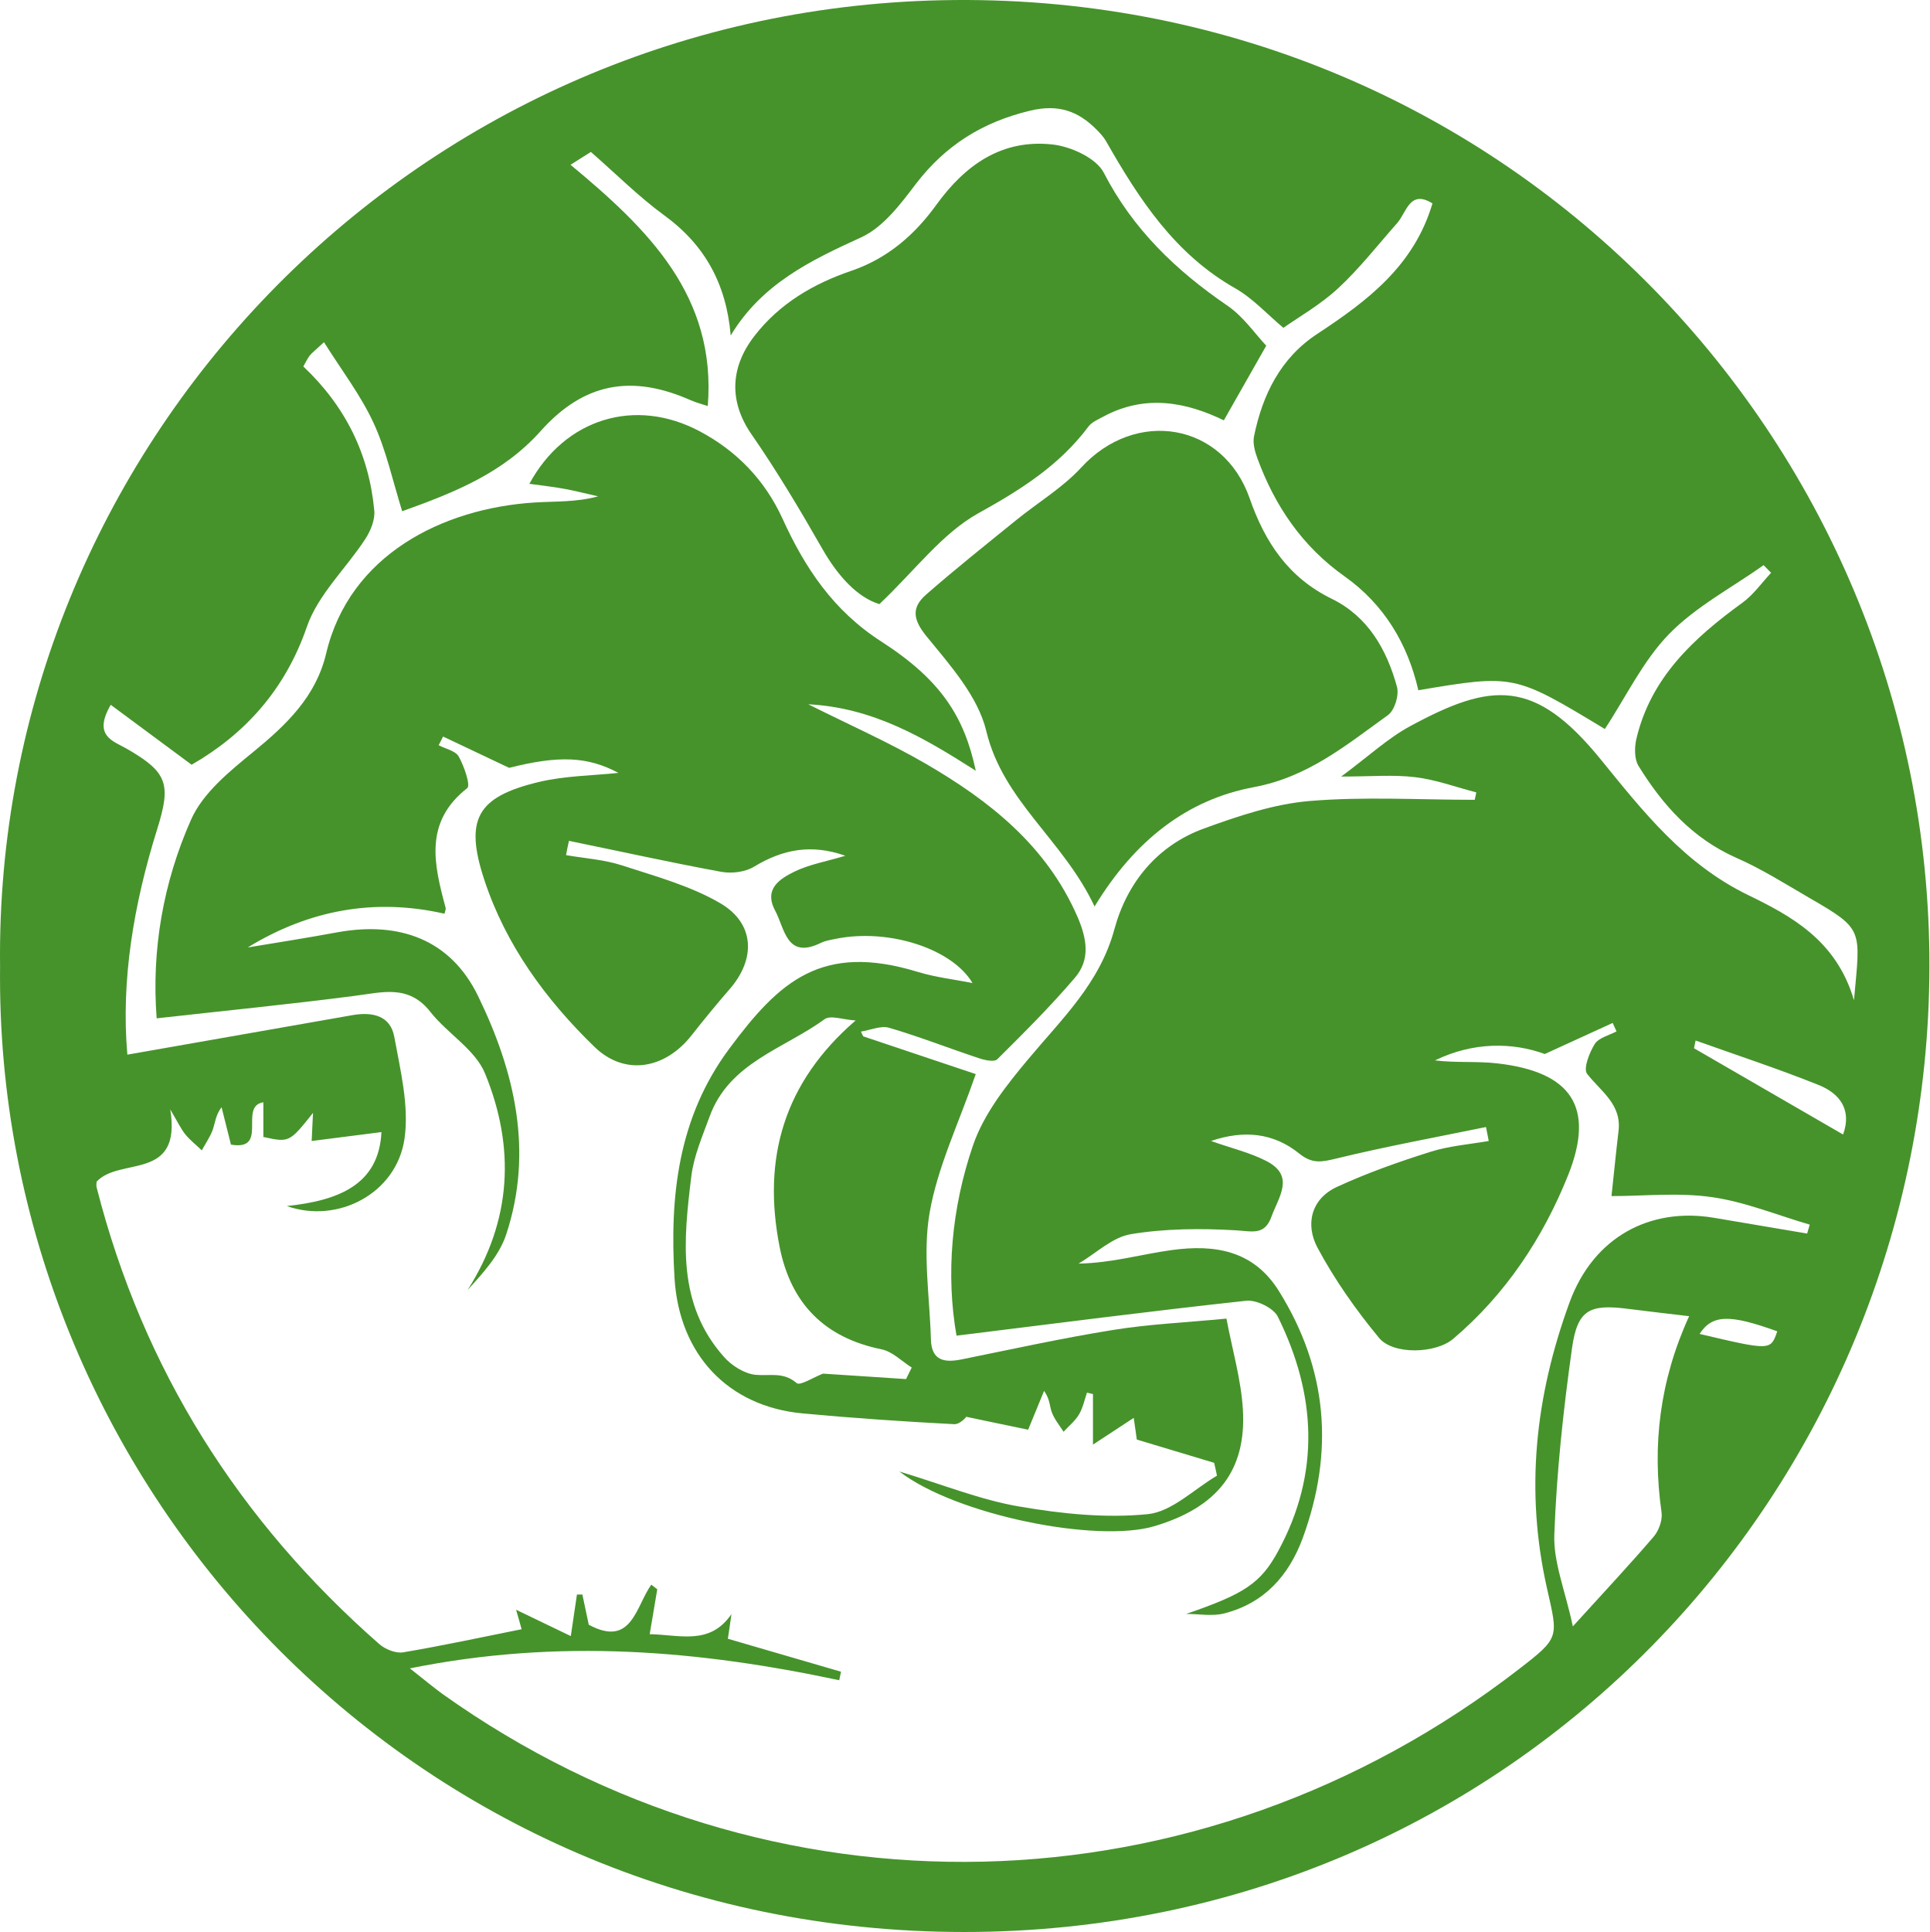
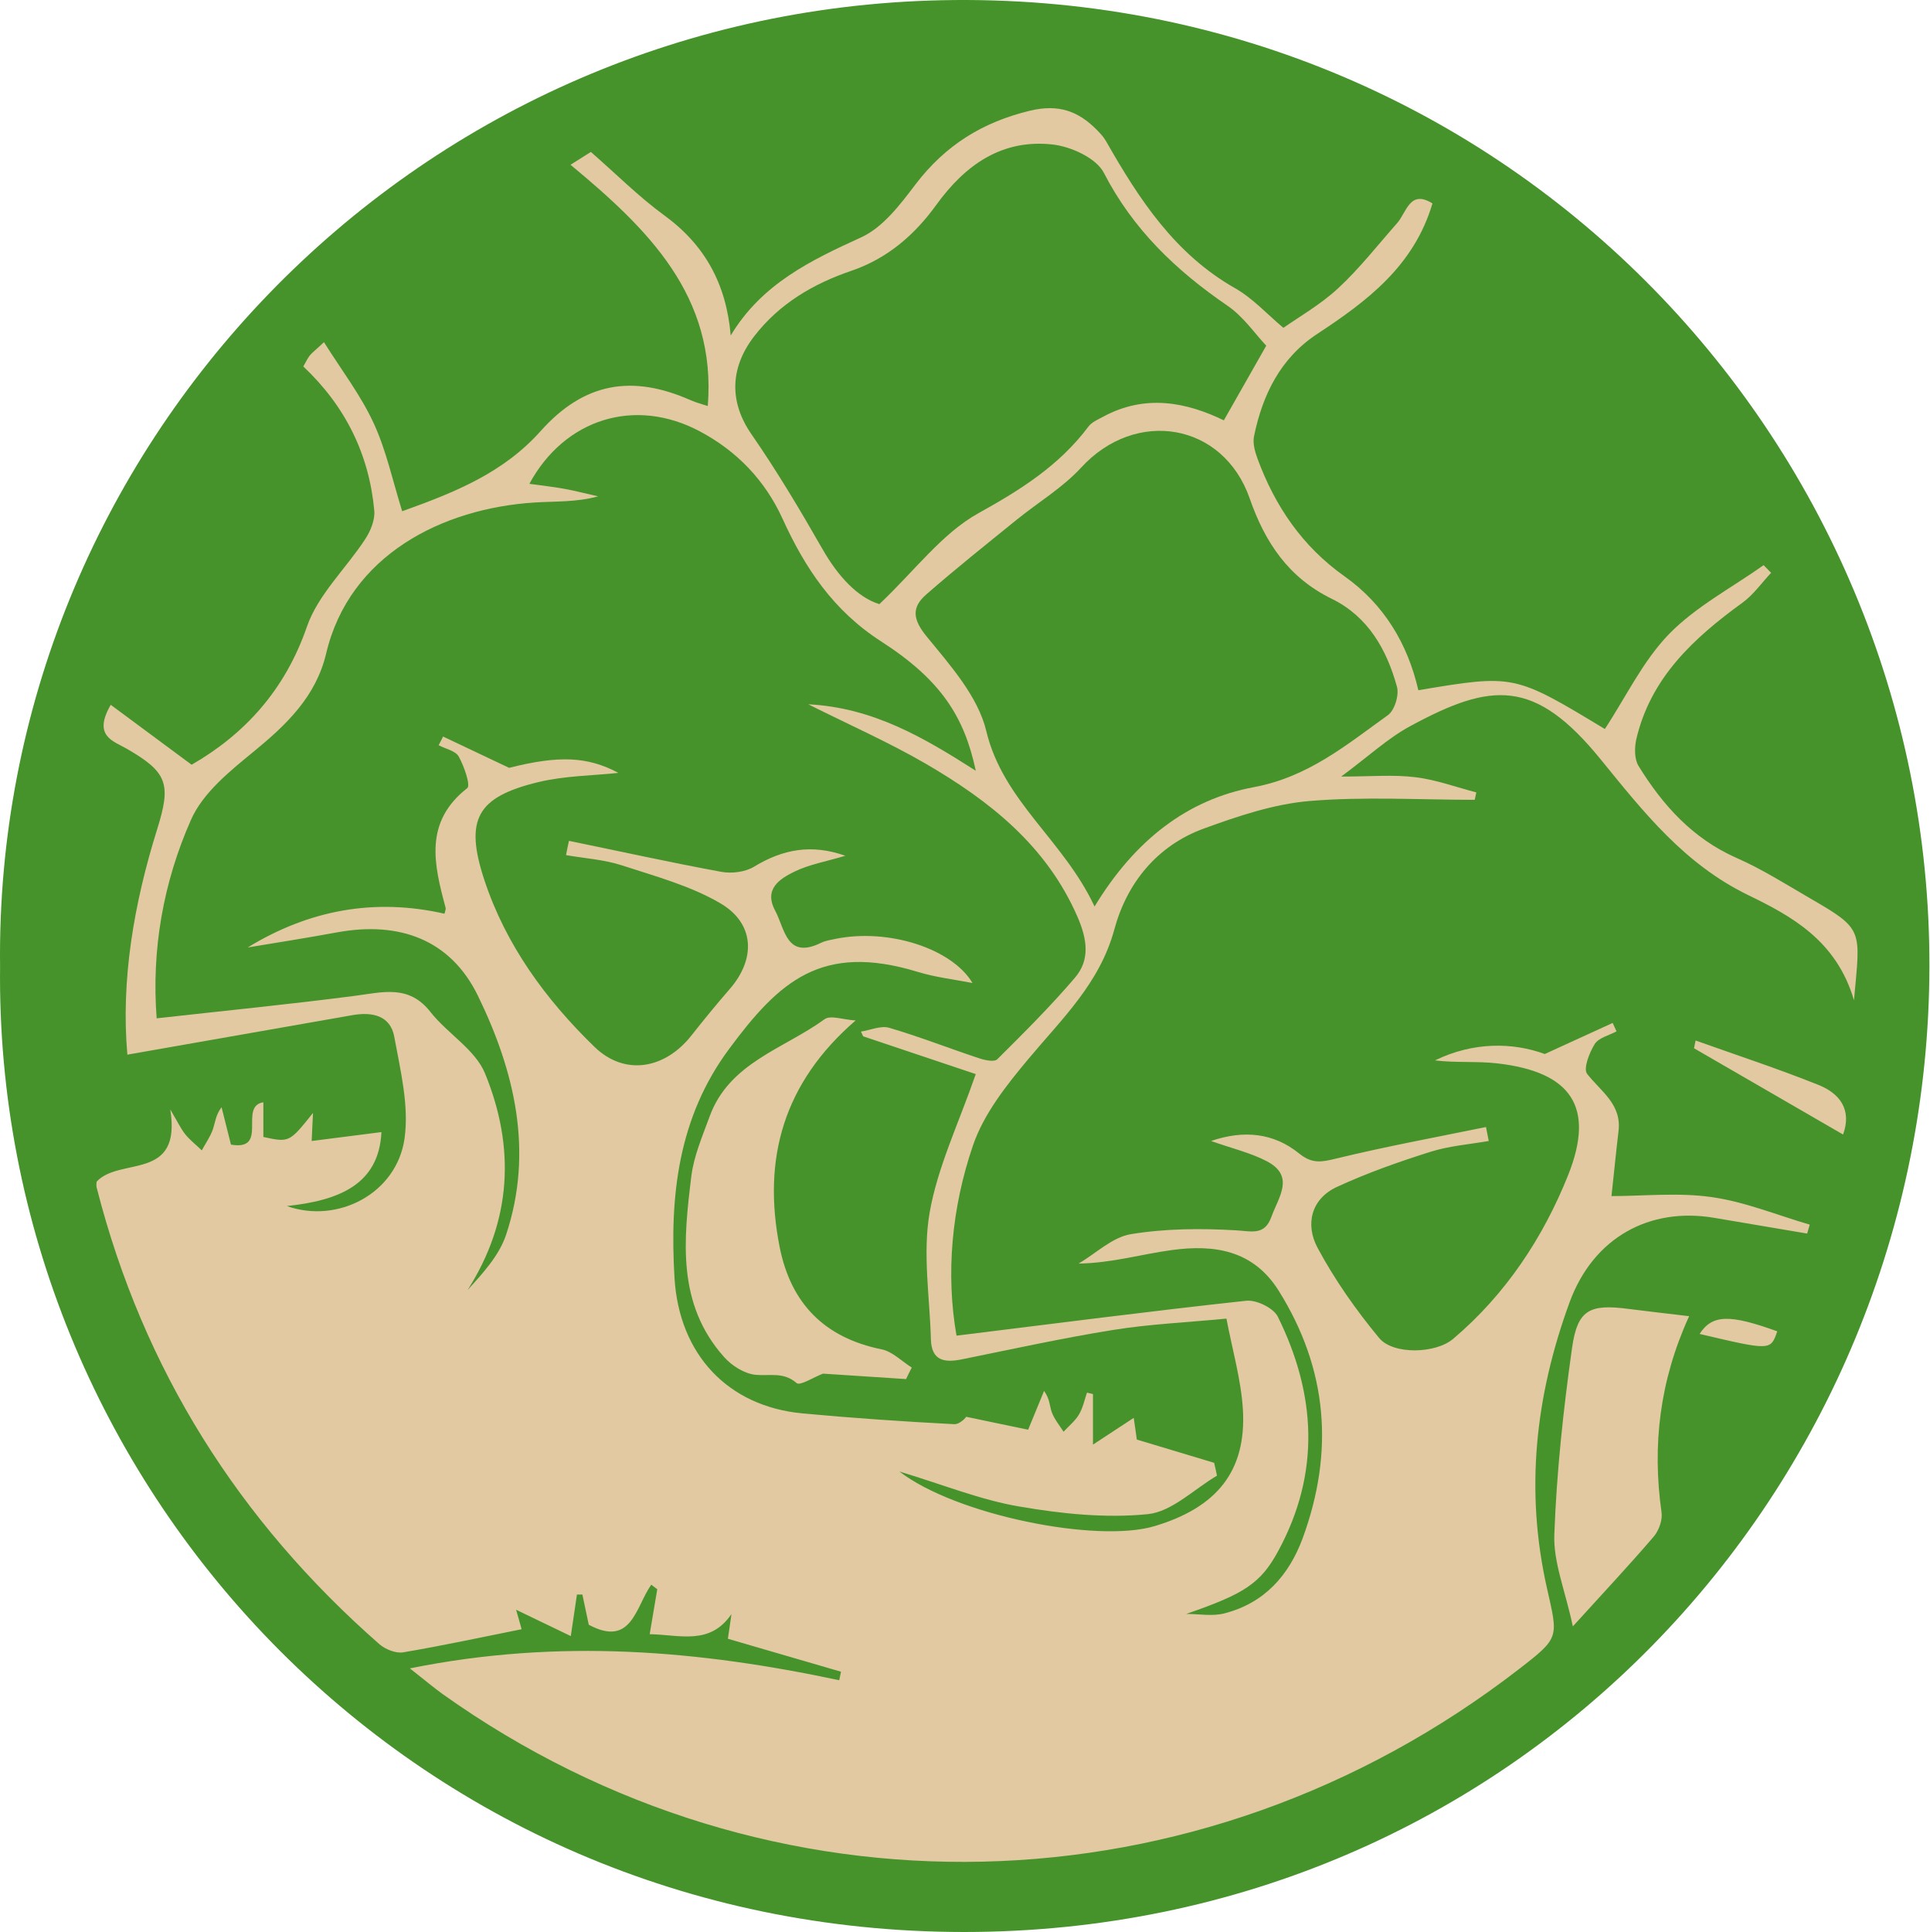
<svg xmlns="http://www.w3.org/2000/svg" viewBox="0 0 1023 1024">
+   <circle cx="511.5" cy="512.0" r="508.5" fill="#e2c9a2" />
  <path d="M901.038 707.008c37.653 8.86 37.653 8.86 41.165-1.379-25.242-9.111-34.436-8.985-41.165 1.379zM898.905 551.503c-0.237 1.379-0.592 2.716-0.829 4.095 26.37 15.212 52.698 30.466 79.027 45.719 4.81-13.29-1.919-21.815-12.955-26.245-21.438-8.609-43.42-15.797-65.194-23.57zM895.483 697.605c-11.621-1.379-21.815-2.549-32.054-3.845-20.729-2.716-27.165 0.332-30.048 20.896-4.596 32.639-8.15 65.612-9.359 98.585-0.592 14.627 5.686 29.504 9.821 48.77 17.009-18.722 30.298-32.89 42.919-47.642 2.713-3.217 4.679-8.734 4.099-12.788-5.058-35.606-0.948-69.916 14.627-103.976zM217.302 884.285c8.399 6.603 12.747 10.28 17.386 13.624 173.056 123.242 400.818 117.976 570.531-13.206 21.815-16.842 20.812-16.675 14.919-42.836-11.657-51.57-6.35-101.51 11.952-151.576 12.788-34.896 42.878-50.4 76.269-44.884 16.549 2.758 33.141 5.6 49.69 8.4 0.474-1.589 0.948-3.176 1.374-4.722-17.301-5.057-34.269-12.078-51.904-14.585-17.761-2.549-36.192-0.545-53.2-0.545 1.185-10.614 2.298-22.484 3.72-34.31 1.801-14.376-9.276-21.063-16.633-30.466-2.132-2.758 1.185-11.242 4.016-15.797 2.085-3.343 7.57-4.598 11.574-6.729-0.711-1.504-1.374-2.967-2.049-4.472-11.029 5.057-22.023 10.072-35.982 16.466-16.967-6.185-37.779-6.562-58.215 3.384 11.076 1.379 22.233 0.332 33.099 1.589 38.949 4.472 51.947 22.902 37.529 59.134-13.29 33.224-33.141 63.313-61.015 86.884-9.276 7.856-31.761 8.526-39.242-0.498-12.286-14.836-23.569-30.884-32.639-47.809-6.515-12.161-3.589-25.785 10.235-32.221 16.048-7.397 32.806-13.331 49.69-18.639 9.903-3.135 20.56-3.928 30.842-5.725-0.474-2.465-0.948-4.932-1.457-7.397-26.537 5.433-53.158 10.323-79.445 16.716-7.736 1.88-12.662 2.925-19.642-2.716-13.498-10.907-29.295-12.537-46.68-6.603 10.91 3.887 20.687 6.143 29.337 10.615 15.379 7.898 6.48 19.057 2.713 29.463-3.637 10.197-10.365 7.731-18.889 7.271-18.513-1.090-37.488-0.96-55.708 2.048-9.821 1.63-18.471 10.197-27.666 15.588 17.929-0.332 33.558-5.057 49.523-7.188 22.275-3.009 43.002-0.084 56.585 21.606 26.077 41.707 29.42 85.463 12.704 131.098-7.357 19.893-20.436 34.478-41.499 39.869-6.35 1.672-13.498 0.296-20.268 0.296 30.716-10.573 39.492-16.090 48.853-33.475 22.4-41.373 20.018-82.955-0.237-123.994-2.263-4.68-11.372-9.068-16.758-8.526-50.944 5.517-101.803 12.119-153.625 18.513-5.686-32.472-2.677-67.451 8.695-100.716 5.686-16.758 17.72-31.97 29.337-45.845 17.804-21.355 37.863-40.119 45.637-68.746 6.681-24.657 22.65-44.466 47.6-53.534 18.054-6.562 36.985-12.955 55.958-14.543 29.003-2.424 58.298-0.628 87.511-0.628 0.237-1.337 0.592-2.632 0.829-3.928-10.78-2.8-21.439-6.77-32.43-8.066-11.574-1.42-23.445-0.332-39.199-0.332 14.627-10.824 24.781-20.352 36.567-26.704 43.045-23.319 65.987-25.534 101.134 17.761 22.651 27.833 44.215 55.289 78.024 71.755 22.817 11.075 46.806 23.946 56.125 55.749 3.388-37.779 5.556-37.361-23.863-54.37-12.662-7.355-25.116-15.254-38.49-21.105-23.235-10.28-39.075-27.958-51.904-48.77-2.168-3.594-2.132-9.528-1.185-13.958 7.605-32.764 30.465-53.743 56.375-72.549 5.805-4.221 10.117-10.447 15.129-15.797-1.339-1.379-2.63-2.675-3.969-4.054-16.926 11.994-35.94 21.94-50.15 36.525-13.874 14.293-22.817 33.307-34.018 50.316-48.102-29.045-48.102-29.045-98.877-20.561-5.639-24.615-18.221-45.552-39.158-60.388-22.359-15.839-36.86-37.194-46.138-62.436-1.339-3.636-2.547-8.023-1.836-11.659 4.513-22.149 14.083-41.624 33.6-54.412 26.454-17.385 51.236-36.024 61.015-69.122-12.036-7.522-13.707 4.765-18.723 10.447-10.283 11.618-19.892 23.988-31.217 34.478-9.441 8.776-20.937 15.296-29.087 21.021-8.399-7.021-16.090-15.546-25.492-20.937-32.054-18.137-51.027-47.266-68.495-77.94-1.291-2.257-3.139-4.262-4.975-6.101-9.868-9.988-20.395-13.707-35.355-10.113-25.201 6.059-44.884 18.346-60.597 38.907-8.103 10.698-17.26 22.86-28.795 28.167-26.912 12.287-52.824 24.699-69.289 52.072-2.346-27.373-13.707-47.976-35.188-63.648-13.415-9.779-25.284-21.69-38.949-33.642-1.208 0.758-4.513 2.883-10.78 6.812 40.998 34.018 77.439 69.415 72.759 127.881-3.222-1.090-6.231-1.839-8.979-3.050-31.009-13.749-56.501-9.612-79.653 16.34-19.809 22.149-45.344 32.43-73.385 42.46-5.058-16.215-8.446-32.304-15.17-46.806-6.812-14.752-16.967-27.958-26.286-42.794-4.596 4.305-6.314 5.558-7.605 7.147-1.208 1.589-2.002 3.427-3.341 5.725 22.233 20.979 34.853 46.43 37.612 76.352 0.474 4.847-1.919 10.74-4.727 15.045-10.2 15.672-25.116 29.504-31.009 46.597-11.657 33.767-33.266 57.087-61.098 73.092-14.293-10.573-28.375-20.979-42.878-31.761-9.572 16.549 1.208 19.099 8.565 23.319 21.648 12.496 23.528 18.722 16.048 42.627-12.413 39.66-19.266 80.197-15.797 119.481 39.702-6.979 79.445-13.958 119.272-20.937 10.448-1.839 20.185 0.13 22.232 11.492 3.258 17.803 7.901 36.484 5.437 53.911-4.182 29.17-35.48 45.343-62.393 35.773 27.206-2.883 48.811-11.158 50.149-39.2-12.12 1.546-24.113 3.093-36.985 4.722 0.237-5.934 0.474-9.696 0.711-14.878-12.578 15.713-12.578 15.713-26.328 12.746v-18.388c-13.331 2.048 3.139 25.91-17.176 22.442-1.836-7.271-3.424-13.54-4.975-19.809-3.139 4.054-3.388 8.191-4.679 11.91-1.374 3.803-3.85 7.314-5.805 10.95-2.926-2.842-6.184-5.349-8.731-8.483-2.298-2.842-3.886-6.269-7.984-13.206 6.148 38.239-26.662 24.991-39.032 38.239 0 0.332-0.355 2.006 0.083 3.427 24.615 96.245 75.308 176.4 149.78 241.719 3.175 2.758 8.731 5.015 12.662 4.346 20.812-3.51 41.499-7.982 62.77-12.245-0.829-3.176-2.085-7.271-2.926-10.323 9.24 4.429 18.304 8.818 29.003 13.958 1.552-10.573 2.428-16.298 3.258-22.024h2.879c1.208 5.684 2.428 11.409 3.388 16.006 22.818 12.287 24.865-9.612 33.14-21.23 1.066 0.794 2.085 1.63 3.175 2.424-1.291 7.731-2.594 15.421-4.016 23.821 15.797 0.249 31.928 6.143 43.337-10.657-0.592 4.431-1.256 8.818-1.884 13.081 20.269 5.934 40.12 11.702 59.971 17.469-0.355 1.504-0.592 3.009-0.948 4.513-74.095-15.755-148.315-22.316-227.677-6.269zM0.037 512.352c-3.305-274.358 217.147-506.257 499.278-512.233 295.588-6.226 524.185 231.648 523.558 512.358-0.592 277.158-220.573 511.522-511.773 511.522-294.167-0.042-514.113-238.501-511.063-511.648z" fill="rgb(70, 147, 43)" />
  <path d="M480.352 730.935c0.948-2.048 2.002-4.054 3.009-6.102-5.307-3.343-10.235-8.483-15.964-9.654-30.298-6.143-48.102-24.239-54.078-54.245-9.24-46.806 2.049-87.051 40.287-120.066-6.563-0.379-13.289-2.967-16.465-0.663-21.522 15.713-50.567 22.943-60.973 51.654-3.767 10.323-8.316 20.77-9.655 31.51-4.099 33.558-7.854 67.618 17.344 95.869 4.099 4.639 10.827 8.86 16.716 9.445 7.522 0.711 14.752-1.713 21.772 4.388 1.801 1.546 8.944-3.093 13.958-5.015 13.666 0.877 28.836 1.923 44.048 2.883zM457.618 549.275c20.018 6.686 40.036 13.457 59.678 20.018-9.157 26.412-20.31 49.397-24.49 73.636-3.72 21.648 0.118 44.675 0.711 67.075 0.355 11.284 7.226 12.328 16.34 10.49 26.664-5.391 53.367-11.284 80.24-15.588 19.056-3.093 38.447-3.928 60.095-6.018 3.139 16.591 7.771 32.346 8.731 48.269 1.884 32.472-13.707 51.821-46.847 61.725-30.592 9.152-105.272-5.851-135.277-28.961 23.528 7.104 43.128 15.086 63.522 18.555 22.4 3.845 45.761 6.311 68.203 4.054 12.747-1.296 24.49-13.248 36.651-20.394-0.474-2.298-0.948-4.555-1.504-6.812-13.039-3.928-26.161-7.899-40.998-12.328-0.355-2.508-0.948-6.979-1.635-11.492-6.053 4.012-12.203 8.023-21.605 14.167v-26.788c-1.066-0.249-2.085-0.462-3.175-0.758-1.339 3.928-2.18 8.149-4.265 11.618-2.049 3.427-5.39 6.102-8.15 9.111-2.168-3.386-4.845-6.603-6.231-10.323-1.185-3.176-0.948-6.937-4.099-11.325-2.511 6.143-5.011 12.286-8.446 20.561-9.868-2.006-19.851-4.138-32.89-6.854 0.474-0.296-3.056 4.095-6.35 3.928-26.747-1.379-53.493-3.217-80.197-5.684-39.743-3.677-65.57-31.26-68.037-71.755-2.63-43.463 1.884-85.045 29.003-121.528 26.454-35.69 48.938-56.334 99.965-40.746 9.406 2.883 19.307 3.97 29.002 5.892-10.827-18.263-44.506-29.128-72.59-23.403-2.594 0.545-5.26 0.924-7.605 2.048-18.471 9.11-19.223-7.355-24.447-17.051-6.101-11.451 2.464-16.842 10.365-20.687 7.854-3.803 16.758-5.307 26.871-8.358-18.095-6.393-33.223-3.386-48.352 5.767-4.679 2.883-11.869 3.761-17.386 2.758-27.038-4.973-53.869-10.907-80.781-16.424-0.592 2.465-1.066 5.015-1.552 7.564 9.868 1.713 20.060 2.341 29.504 5.391 17.804 5.809 36.4 10.824 52.323 20.143 18.305 10.74 18.806 29.546 4.928 45.469-6.895 7.941-13.582 16.090-20.102 24.364-14.041 18.012-35.438 21.898-51.569 6.269-25.827-25.033-47.1-54.078-58.425-88.555-10.614-32.179-3.72-43.922 28.46-51.737 14.126-3.427 29.045-3.469 42.628-4.932-16.341-8.734-31.594-9.319-57.922-2.675-13.583-6.478-24.323-11.535-35.021-16.591-0.711 1.504-1.54 3.093-2.346 4.598 3.672 1.964 8.991 2.967 10.662 6.018 2.843 5.099 6.35 15.254 4.513 16.716-23.11 18.095-17.636 40.495-11.491 63.397 0.237 0.758-0.237 1.756-0.592 3.176-37.152-8.442-71.839-1.964-104.311 17.886 15.964-2.632 31.845-5.14 47.726-8.066 32.596-5.851 59.761 3.761 74.346 33.725 19.433 39.869 29.587 82.412 14.919 126.585-3.637 10.991-12.287 20.394-20.436 29.337 23.571-36.943 25.242-75.767 9.276-114.758-5.177-12.704-19.935-21.146-28.962-32.639-11.491-14.71-25.451-10.406-40.203-8.526-34.729 4.513-69.583 7.941-104.938 11.91-2.796-36.358 3.506-72.090 18.222-105.272 6.267-14.251 20.603-25.785 33.266-36.149 17.427-14.293 32.973-29.17 38.364-51.946 12.37-52.322 61.809-76.937 110.412-80.030 10.993-0.711 22.065-0.084 33.767-3.26-5.888-1.296-11.74-2.883-17.761-3.97-6.148-1.125-12.37-1.797-18.68-2.675 18.722-34.561 56.084-46.137 90.477-27.749 19.6 10.447 34.394 25.827 43.714 46.179 11.91 26.161 26.914 48.77 52.323 65.11 31.97 20.561 44.131 40.203 50.149 68.537-27.54-17.552-54.328-33.433-88.806-35.23 22.023 11.032 42.585 20.101 61.934 31.301 34.060 19.767 64.358 43.546 80.824 81.409 5.058 11.743 6.812 22.693-1.422 32.263-12.872 15.087-26.996 29.128-41.122 43.17-1.504 1.546-6.515 0.545-9.572-0.498-15.923-5.266-31.635-11.451-47.725-16.173-4.431-1.296-9.951 1.212-14.962 2.006 0.355 0.841 0.711 1.672 1.185 2.508z" fill="rgb(70, 147, 43)" />
  <path d="M671.297 183.218c-8.15 14.334-15.212 26.746-22.483 39.576-19.558-9.487-41.457-14.125-63.983-1.923-2.713 1.463-6.018 2.842-7.771 5.182-15.421 20.603-35.899 33.516-58.382 45.97-19.308 10.74-33.642 30.382-52.49 48.185-11.538-3.553-21.899-14.71-30.174-29.212-11.823-20.687-24.072-41.248-37.612-60.806-11.657-16.8-11.704-34.937 1.457-51.988 13.373-17.343 31.427-27.833 51.403-34.645 19.39-6.603 33.725-19.224 45.092-34.937 15.463-21.397 34.896-34.937 61.517-32.054 9.785 1.042 23.319 7.188 27.332 15.045 15.463 30.006 38.28 51.779 65.528 70.418 8.399 5.725 14.502 14.752 20.562 21.188z" fill="rgb(70, 147, 43)" />
  <path d="M580.292 480.484c-16.633-35.439-48.477-55.707-57.421-93.027-4.348-18.221-19.014-34.728-31.51-49.982-7.487-9.11-8.233-15.463-0.355-22.358 15.671-13.707 31.97-26.663 48.101-39.743 11.372-9.194 24.281-16.925 34.019-27.499 28.919-31.594 75.348-23.904 89.391 16.298 8.15 23.403 20.645 42.042 43.504 53.2 19.266 9.445 29.128 26.872 34.562 46.597 1.256 4.429-1.256 12.579-4.81 15.086-21.94 15.713-42.251 32.806-71.087 38.155-35.147 6.562-63.021 28-84.418 63.272z" fill="rgb(70, 147, 43)" />
</svg>
